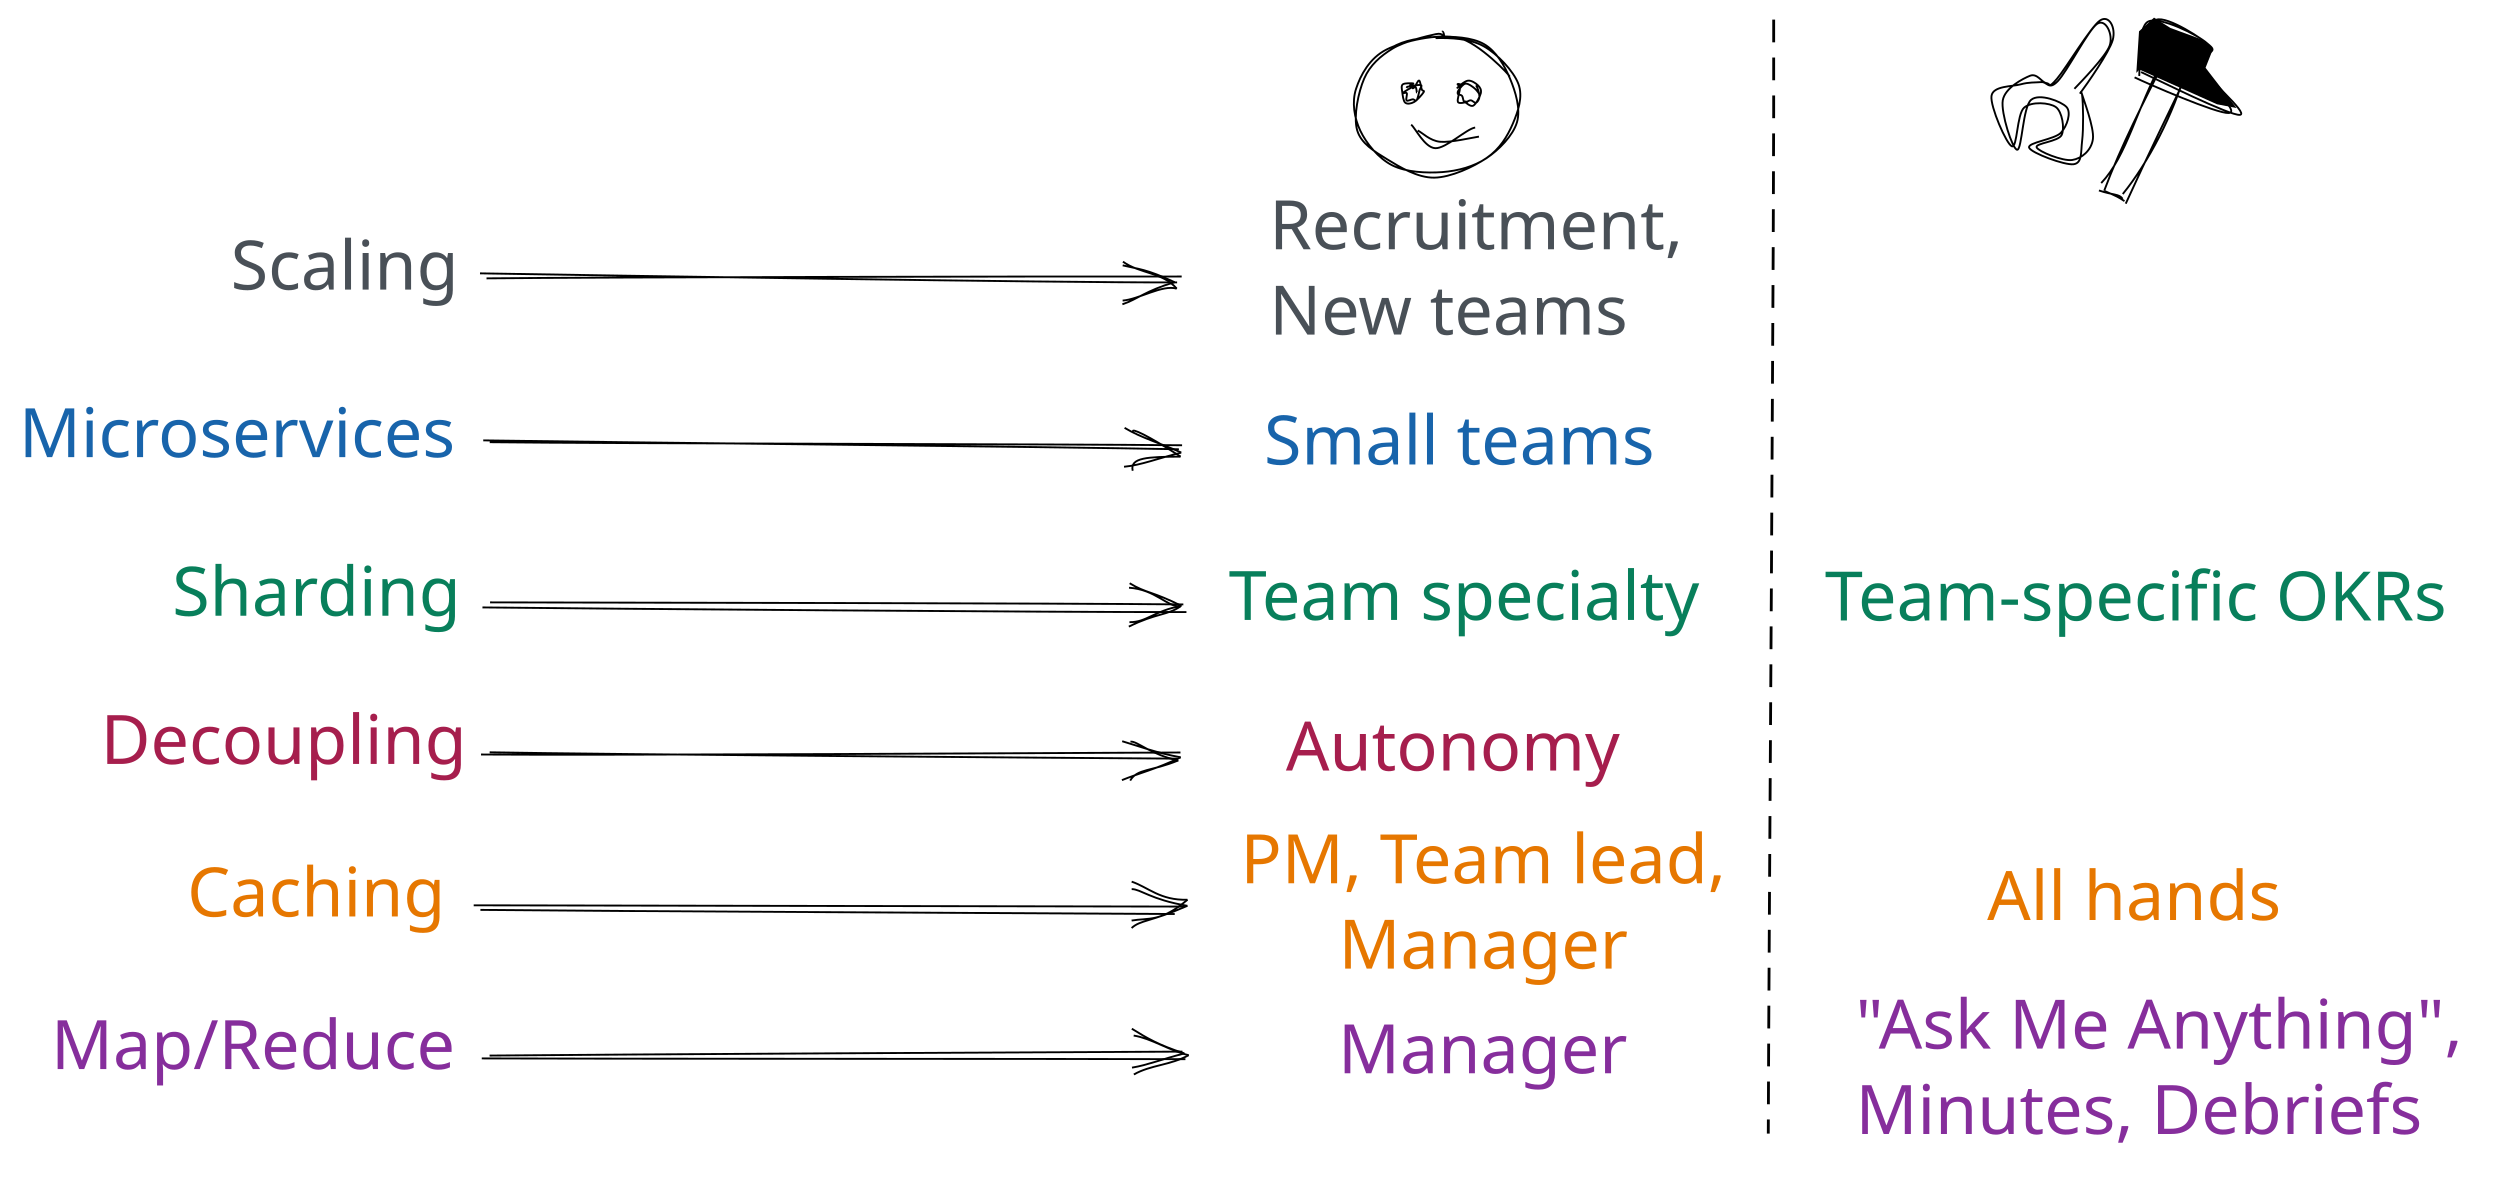
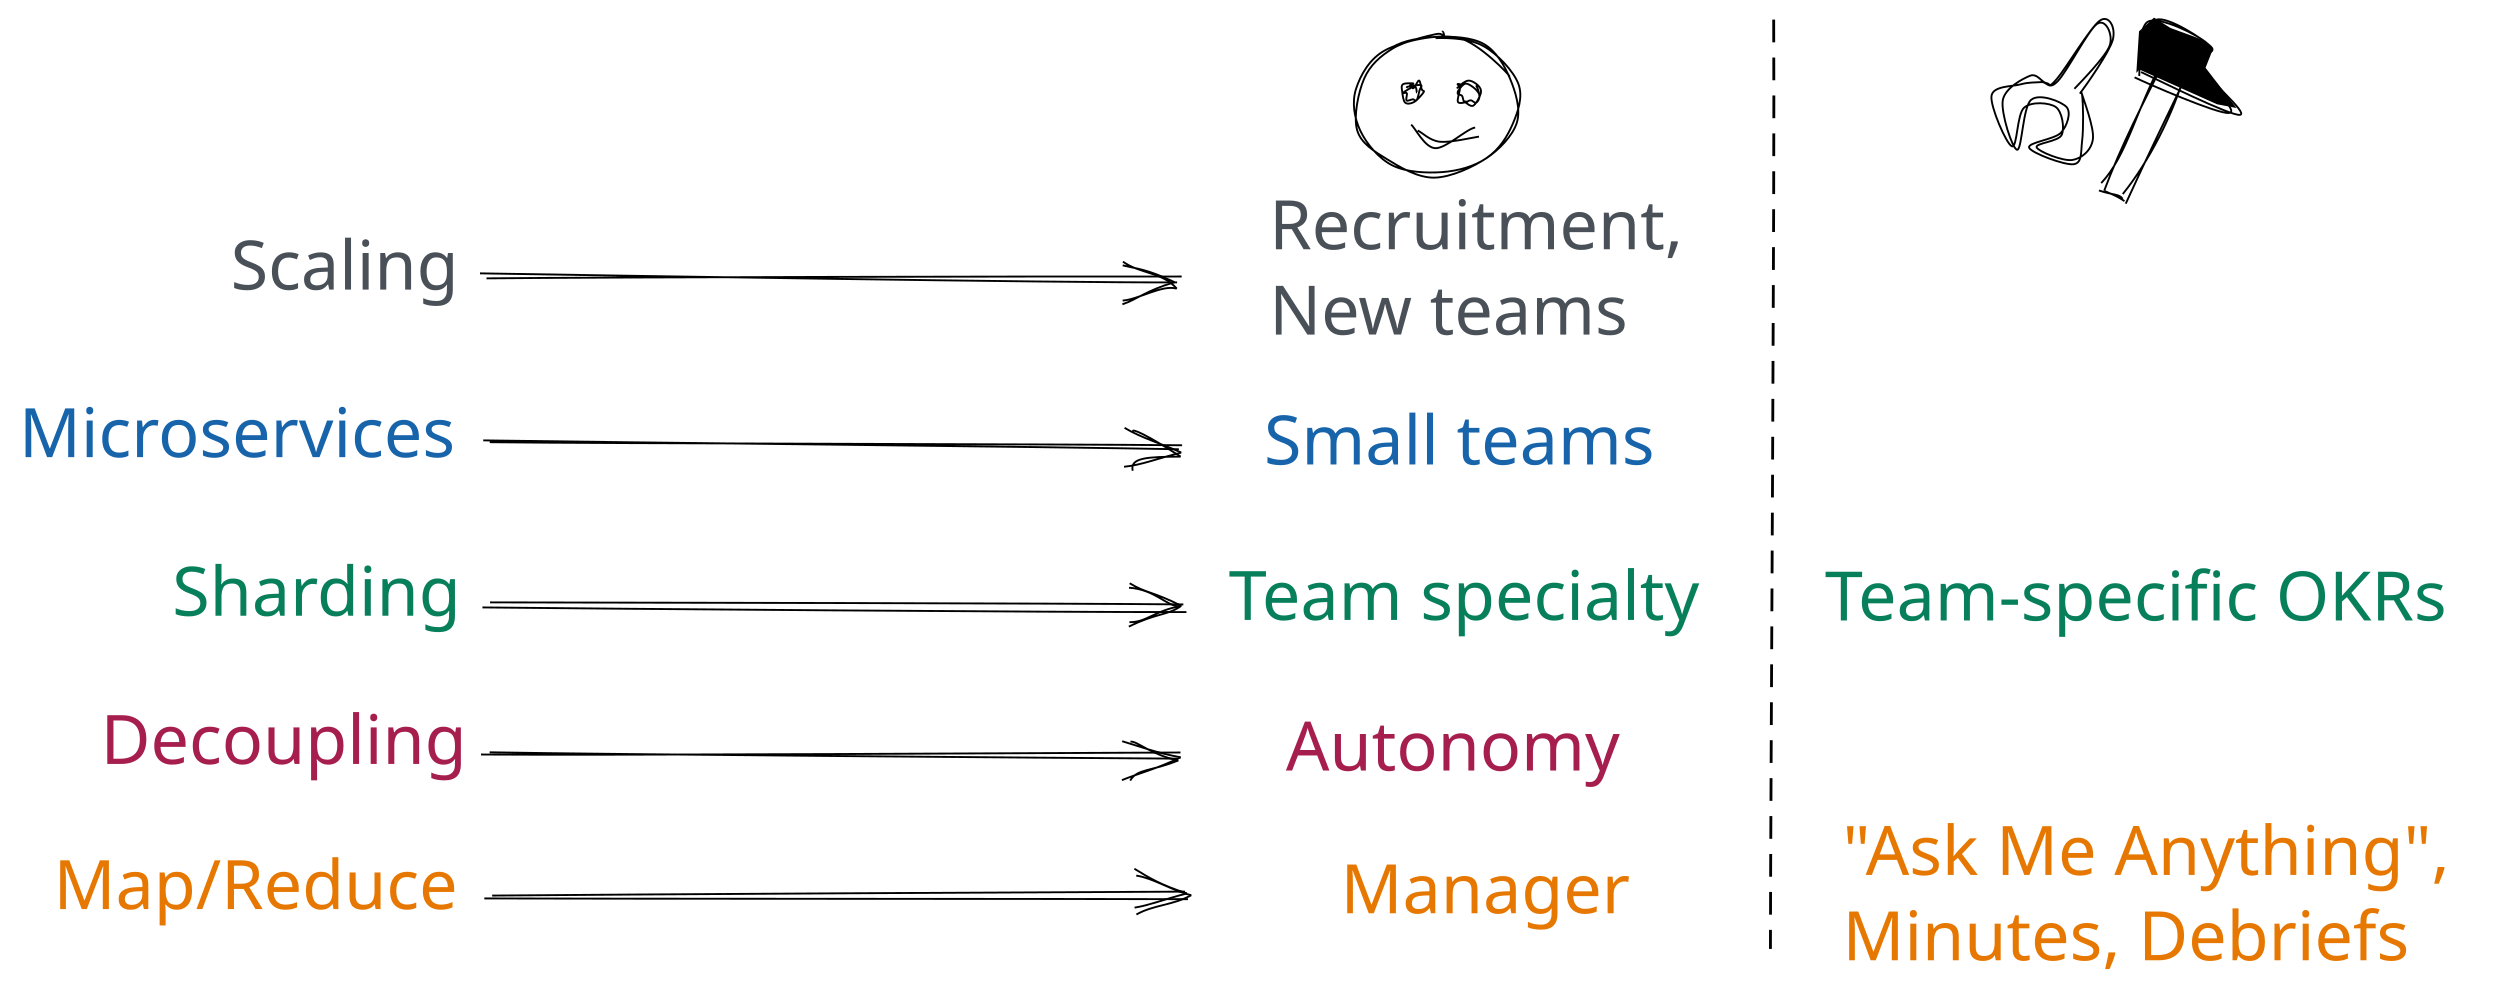
- <svg xmlns="http://www.w3.org/2000/svg" version="1.1" viewBox="0 0 1318.316 620.971" width="1318.316" height="620.971">
+ <svg xmlns="http://www.w3.org/2000/svg" version="1.1" viewBox="0 0 1318.316 529.381" width="1318.316" height="529.381">
  
-   eyJ2ZXJzaW9uIjoiMSIsImVuY29kaW5nIjoiYnN0cmluZyIsImNvbXByZXNzZWQiOnRydWUsImVuY29kZWQiOiJ4nO1cXGtz4rhcdTAwMTL9Pr9cIpX9OmgltZ77jTwhmZDnhCR3tlJcdTAwMGU44IRXwJDH1v732zKZYFx1MDAwM1x1MDAwZSSEjHfv9UxNXHK2kWXpnO7TrVx1MDAxNn99WVlZXHJcdTAwMWY7/upcdTAwMWYrq/5DxWtcdTAwMDTVrne/+tWdXHUwMDFm+N1e0G7hJVx1MDAxZX3utfvdSnRnPVxmO70/fv999FxyUmk3h9/yXHUwMDFiftNvhT287z/4eWXlr+jf2HO8brc9fER0evRcdTAwMThcdTAwMDF0/Gyp3YpcdTAwMWWplGbUSG5fblxielx1MDAxYvio0K/i1Wuv0fNHV6rRU86K/c3H8yv1/Wiwn98sVFx1MDAwNpXa/uip10GjcVx1MDAxYz42olx1MDAxZfXa+Fx1MDAxNqNrvbDbvvXLQTWs41U2dj7tW912v1Zv+b3ez1x1MDAwMYvOtjteJVxiXHUwMDFmXTt09HZeq1x1MDAxNrUxOvOAn7RcdTAwMDVcIjVTwlx1MDAxOFx1MDAwM9pY/XI1+r6WxCpJXHJcdTAwMTdgpTJ2rF/r7Ua76/r1XHUwMDFijY5Rz668ym1ccrvXqr7cXHUwMDEzdr1Wr+N1caZG990/vzEoRfDpIKlSQms16kfdXHUwMDBmavXQdZxcdTAwMDCjQmqN/dFKWjF6455cdTAwMWbNXHRn3HJgjI/Gz/WhU6xG0PhzfFTrXrfzPHqrUV9j/XdcdTAwMWY3h7ia8nWvXHUwMDFirlx1MDAwNa1q0KrhlVa/0Xi55reqKVc67SCOUXeM/rcympfow8v///w69e7U8XJHbnKoRu19XHUwMDE5a3e14fXC9XazXHUwMDE5hIjsXHUwMDAz18nnnkc3/P31rYziXCKNUUJcdTAwMWJJmbTzM6rc+LZV2MqtqbXHSnhzX/NcdTAwMWFn7CHrjJKEU82MXHUwMDEyXHUwMDE0XHUwMDA0i72s+z6XlnBcdTAwMDVWa21AKOByiZRcdTAwMTKEMaVcdTAwMTBcblxcWSqnUEpcdTAwMTPsJlx1MDAxMyC0ZVx1MDAxY/Q4n1x1MDAxOPZcdTAwMWWkjb/Dv5dPKYPljrFh+jwuaWXTuMTQOVFcdTAwMDBcdTAwMTmzdbPI5D+dXt7VWbOTP873XG5tv3CZ70HWycSIUUhcdTAwMWEki0U/xVx1MDAxM2RCU0OQYlRxrYWzeGKJZFLoJ421XHUwMDA2XHUwMDFmp4xkapJNnFBFgWrDpeBUUDvhoJhkwJFRRv5cdTAwMGZcdTAwMTAqbcDcMTlUn0cqJVUqqUBcdTAwMGJrXGaF+UklzjqHl6XgsnR1nS9cZvpcdTAwMTfBXHUwMDEzz1x1MDAxZmSdVJRI4JzjSMT8j/sy6lx1MDAwNVwiXHUwMDE1XHUwMDE4ZVx1MDAwMVBcdTAwMTTqpbonTSy6QGGtVpRxPkkoSrhBw8spSlx1MDAxOIVyXFzEXHT+zCiD+Fx1MDAwMa7/J1x1MDAxOJUyYNG3J4fqw1x1MDAxOeU3XHUwMDFhQafnT+NcdTAwMTRjqWFcdTAwMTSzTCtmgcHcnGrlxKE8lMfFwlpzr1O/P2K1w/Nsc4pxyVxiYLhoQScpJVx1MDAxNJ5HS8eWyCWjULxcdTAwMDBPPGMk8lx1MDAwNFx1MDAxMTRO9J/UQcSgnmFiOnVe4LNcdTAwMWFcXOdPj263zlr3xdJT+/ioXHUwMDEzPj70VidANYVhPffhdYa9XHUwMDE3cSrViHPEv1x1MDAxNeJccjY82Fx0ct1cdTAwMGJ93N0rdETuXHUwMDAxdk9y242s401rgrbAiHG8aU6WizWCmKFcdJi/QM2iXHUwMDFji1/4XHUwMDE5l6NcdTAwMDJA+czF9DhcIuNIM6nxLJPGXHUwMDFhy+N5kVlQ23k6h1x1MDAwMqs+rTVOXHUwMDBi3s5Bdf+of1x1MDAxN2ZcdTAwMWNqQCVBKTCpXHUwMDE20LKMi4iPRlx1MDAxYqNkqlGzRE88+qdcItCSUYRbdsHWXGJa072o0KlQo0ZhIISvNTfUdlx1MDAwYsXN0ybtXHUwMDE3dsTpQeky7O3WXHUwMDBiXCLjUONGXHUwMDEwhaGtXHUwMDE5M2rWXHUwMDEwrfWYcfloQcqJSjrKXHUwMDE3tEmS9K3PUMPQU1x1MDAxYaGWiLR/mERlnMSnzlx1MDAxZM9DN1Pcjlx1MDAwZn70PKJcdTAwMDV3XHJ+uJTt+pVwXGLBKTSUOjXrYqyyRrA3aFlR752Wcs3rlr/TrarKt8da6aaUNVx1MDAxNkqCroxD5Ka5XHUwMDEwXHUwMDEykqxUgOFcdTAwMDUwY4ErroVMpjQxmkRjayWqfFx1MDAwMyDZeEc/jqFaXHUwMDExRSXihGkpmFx1MDAxNVMymlxmiMFcdTAwMDBe4ltwalx1MDAwNbVsnLRcdTAwMDaoU01cdTAwMDZmkLbZzavNUmErtPtSNXevg4LaXHUwMDFmmU83db2bm/XL4z1cYqrfcvX8XbU+UOe/1H/Ew/Ux4OKAXHUwMDE5qlVsyGZcdTAwMDL3sj4oelx1MDAwZv3S0fFJ7fAsuJY1nrnFLEUo526NQ1uF0IolXHUwMDExhsBVgmjD8eVcdTAwMWRexlLxLpyWwlxuq1xmZVx1MDAwMGYh3P6WuOEnYFx1MDAwNSfaXHUwMDAyum1jOGOIxmm+xVx1MDAxMOFyy0pcdTAwMWGJjm+KoJFaU+zk9EWtT1x1MDAwMWy23FBcdTAwMGVnXHUwMDFk5Vx1MDAxMEOZp6iymsYy8tO9S/o8uINcdTAwMWJcdTAwMDJKXHUwMDBizX7OgJrprYBIXHUwMDA0XHIzQlx1MDAxYou2ZCxcdTAwMTWjmNVonrg2SqKxme38MJRjoFxyoGNcdTAwMDGlwCTe1jlVjVwi3FpOuaZcXLCZblx1MDAxOIg1hlx1MDAxOenwrZA3idxrXHUwMDBlrTlcdTAwMTUq4VantzP3qH+QV07XxYKNn35cdTAwMTHGjHGQXG7U/DHYxUCVu2cl0Vx1MDAxNF6u4sszYfNiN2uWXHJcYlx1MDAxYSzNXHUwMDA1Tjg6Zlx1MDAxMU9aXHUwMDBmTVx1MDAxYrc4XHUwMDFmwuJcdTAwMWQoQUc9XHUwMDE5tqdcdDjnZylHR8dcdTAwMTYzba+6ZIXKXHUwMDAwXHUwMDFiQIeMykBCTDnF80+APlm5dVx1MDAwZiFieZuf9k1bainImVx1MDAxZflcdTAwMWZsv3JcdTAwMWOI4DgniFPD8GVhnJFcdTAwMDJnXHUwMDE0Z0spK91C1ixq5lx1MDAwNCPAh+o40Vx1MDAxNIbqkmP4q1xy0zghMNOW5dCYXHQhgGLYjFx1MDAxMWbSlimCXHUwMDE4XHUwMDEyXFzR4dTRmSYjh7bH+VRJrVZcXKjR8uRwXHUwMDE4XHUwMDA0XG5JpdEngzV6jtdUzjIqS1xyt5JjdCiSzeHbRtdcdTAwMDWTXHUwMDEy5aue+bZcdTAwMTheXHUwMDFhK1xy2mdpXHUwMDA12six7mlC0aIjklHoUlx1MDAwYjDT0lx1MDAxYYJcdTAwMTOgnbWN4G/GLK0hlinLsX/of9xyyqxcdTAwMDYtXHUwMDExVFwiPFx1MDAxNOJcdTAwMDH/2GR7yDZ0Y1x1MDAxNIdcdTAwMDE5j6yZ1Vx1MDAxYSfAXHUwMDEwdIxJKq1cdTAwMTJcIlx0XHUwMDE1sOhcdTAwMTWxy6guOKpcdTAwMGYx821zTFx1MDAxMo1ayYKhXHUwMDAw6Cd50lNcdDRaXHUwMDE4oru5UFSj5Zk9v0xcdTAwMTFccqjW0bPgXHUwMDE4gaA8iWZOjMWoXHUwMDAyXHUwMDFkqnEyb3Z76PnQ2lxiRZmExIrRcFx1MDAwMIFcdTAwMDBQjlx1MDAwMVxyXHUwMDBlXGbHQGd2XHUwMDBmOSNcdTAwMTSnTuI4gXIhUHJcdTAwMTCVM7VRXHUwMDE2djbRkLJcdTAwMGXFimJIjKRKXHUwMDBlnlx1MDAxNFx1MDAwNC2D65OOUqVmds/ebVOW7K9cdTAwMDHSU6Y4xVxiXHUwMDFlYeZcdTAwMGZE2l7Bttsnulx1MDAxNmxU11x1MDAxZlx1MDAwZYP941JQ/lB3XfV6df9jXHUwMDEzWUhPlIjRalDkYZOFXHUwMDBiyDxcdTAwMTNJMGGjgy0vqzXqVyzicFZLoUR1xXLSTEZcdTAwMWNUSkS0tv/+OrrE3Vx1MDAxM1x1MDAwM/PhjFx0/YdwqsJcdTAwMWS53clCXHUwMDFmYSxDczU/Y04um+tcdTAwMGbXXHUwMDFiJ7vt4vU6v9vmLDw/yThj0Fx1MDAwMVx1MDAxMSU5TKxnMYFMUmOZ2XGWOMEh9Vx1MDAwMstcZtPqecRcdTAwMDQxtIvQjE5RqovmfEZcdTAwMTPUboXHwVNcdTAwMTRcdTAwMDaoxNktr1x1MDAxOTRcdTAwMWVcdTAwMTMzXHUwMDEzQVxuXHUwMDFmcOzqopEtsTHo+ZGFdqntxO35RlBrRVx1MDAwNty/TsIxXGawlZfLYbuz+j44q1Q4c4rBXHUwMDFhTtdcdTAwMWKKQItnZbt7KPdvi4VvT51+v1A5XHUwMDE1XsbhLFx1MDAwNUpJZiWwsTUzjsG+ZahOXoOzK1x1MDAxZfWu3lx1MDAwZmdcdTAwMWVb/H5cdTAwMDXOKFx1MDAwZVx1MDAxNPLO0HfY+aXjeS+odNs9vztcYip+L1x1MDAxM6jmr6xcdTAwMGJw1MRcdTAwMThpz1x1MDAwZupcdTAwMWGl21dccm+rXHUwMDE4gmcv2oWnq4ObZsZBjSE8cZVhU4pcXFxmJUxcbm6VeWWFzsfIb6HFYJhSJDZcdGun1qm2sT1cdTAwMDTZQfW6V6lnxUqDhjQ8M+OySlx1MDAxOPHMLzo64Fx1MDAxZpWN+b7TY6y9VmrUYe0qyDigXHUwMDE5p0AwTlx1MDAxY6+dilxmtWAo0oeFW06Cp+fQXHUwMDE2ttZsLmuNoaNcdTAwMTI8Xlx1MDAxMv6BsH5RuimbmCb07/s0StNrNFZC32tmw6JcdTAwMGKeXrboiv2N4jC/Sb89Om9ems7FdniyUbw5rUhb/Eazz1x1MDAwMEVAgmRcdTAwMTPVPcyti1xmXHUwMDE3XG7o61x1MDAwNFhUfXM2JUq1dJxcdTAwMDCgUE+5PVx1MDAwZv9cXFx1MDAwMlx1MDAxY/mVbj9cYt1zv/5olfz7V8ig9XLIkF5cdTAwMThvU/1cdTAwMDFngjGu4pHPLDZcZlx1MDAxZXYrrORcdTAwMWSelFv35c3tatlrXHUwMDE0TNZWWSY3QyoqLdPMWmFH63DDpI1cdTAwMGJEudagJLNoXHUwMDFl5DJ3m3xIbbxi0lBcZkH+/WmcX15cdTAwMWKfqrFYKqdcdTAwMTRYQ93f+Snln+fXO+zgNH/RPy5cdTAwMWM+7tFC0M+4g1FcXFx1MDAxM+PS98LtKpngXHUwMDE0Z0RcIqmitE9cIk06QSmjr+VcdTAwMDJcIite5v5qSKytxGM5KmtR+YRcdTAwMGaofnb0kL45XHUwMDExUpM8wq3xUVx1MDAxYlx1MDAwYlx1MDAwNWemLFxyXGaeitvs7Fxm9Ka/W7m42vG3s+8tKFx1MDAxN257YrRRNolsaSThrp7D7Sd13lwi685CamGFK6T6v7P4Vc6Cv1x1MDAxMpCDMJwzXHUwMDEzK4SZRanNwLtcdTAwMWRcZu7uL8rVXHUwMDEz2Dzj+ZwvNjPuLaRcdTAwMDKcXHUwMDFhwMF3XHUwMDE1PVx1MDAxNpJcdTAwMTV7UlHUZ/RlXS3dWyApfVtZIFwioVNcblkmvVx1MDAwNeOA/oIylclcdTAwMDSq1/n9yK/2K/6n+ovUNVx1MDAwMZmaPZVgtbX2XHJb2Yu94s5DcPhwd/l4tL1dhMqpPvpYbC9hb1x1MDAwM1x1MDAwN8JA6mTRzjB9SoFwXG7PmabXgO0p5ovqXHUwMDAyMkhNXHS1p8ggg9F/Wo30r4V1vlx1MDAxZrZb7ebjm0Bdwcf73aWkkGh6XG5cdGNJ6rKL8ydRy8V2fdCS3/hluH/TKO9cdTAwMWWdXHT5Pes221LC6DRYg3XbtJgrzjav2+uFYW3mWlx1MDAxOZBuK1x1MDAwMyxnYeBFJaT8zsaEdnhcdTAwMTf6N/xcbvY4M1x1MDAwYr1KpFb6KOOSiib2a0AzN6y16kH14tQ7OM3dfe/vtludwdXHxlx1MDAwMEvIn0ojiDH2eSfueKFcdTAwMGaKNkJfyPFcdTAwMWFcdTAwMDNcdTAwMTZeXHUwMDFik/MpXHUwMDE2NOyKYm+Xolg+h1x1MDAwM/lGY6XutapcdTAwMTlZQ4glxidW0aiizqfPn+IpfSuWy8Vebn29fdqEi3ztVD08Zp1cdTAwMDNcdTAwMTiWXHUwMDEwtyGATlQ7XHUwMDAwalx1MDAxZa2GZVx1MDAxMK9cdTAwMGKbRfM7fD5hw7hVVjjTlEFpc+J7zZVex69cdTAwMDReI3ybwFlcdTAwMWG6baq84YzRqER5fnSviz7o2kZBnlx1MDAxZtxffN+m28XzQSH76NZEXHUwMDE5Pm1bslCcKM6fkb9M885cdTAwMTVMwntyiczpXHUwMDFiIVGRZVG5XHUwMDFm7H1diSDe8L3q11x1MDAxZq09r+XV4qp8jsWvZVxu+fTN925cdTAwMTOOgPhP6M3cY+T3N1x1MDAwM1YuXHUwMDFlb5VKnfvz4oZomMxrXHUwMDE5Llx1MDAxMM5UXGI7KeWlcj8rosFwM1x1MDAwM+mLpl6YmEvKMyHdXHUwMDE2hHctbn1C6iVcdTAwMWTZn23BpUrVJ3hcdIQ1ms9ccuvK97tcdTAwMTLs38KBLYfnp7mb7Y2tzczDXHUwMDFhw1x1MDAxMFwimZHyuZZhXGbZwlx1MDAxMlx1MDAwM897OF6VKItcIlx1MDAxYqZcdTAwMTVcdTAwMTlPs+HuZ+hM/FdlsoPsXHUwMDFmq/ne7cqev5JvPYauku3HqrPkQatcdTAwMWb6va8rXHUwMDFi/lU38K8/t6AhXHUwMDE1+Sx1gcq4rUaMvaFe8/vgkl61b9db1eOj4kZwcV5cdTAwMWN0s16EzIS1ZFq5JnBB6Kcsu4KYq7CeMSFcdTAwMDQznC+ltudcdTAwMDNkeS6S5ddBZWV/92hJgeeX58h41et0jkMvdI1cdTAwMGXBvjpcYvz7tSm/OnBcdTAwMWRcdTAwMWTPreOQXHUwMDA11ee3e16D+vvL3/9cdTAwMDVRoJ/HIn0=
+   eyJ2ZXJzaW9uIjoiMSIsImVuY29kaW5nIjoiYnN0cmluZyIsImNvbXByZXNzZWQiOnRydWUsImVuY29kZWQiOiJ4nO1cXGtT28hcdTAwMTL9nl9BsV/j2Xn2zOw381xiNlx1MDAwNFx1MDAxM1xmwcDNXHUwMDE2pdjCVvArlmwgW/vfb49MsCRb2Fx1MDAwMZxV9l4lRWFJnlx1MDAxOc2c0326p8VfbzY2NqP7ob/5x8amf9f0ukFr5N1uvnXnJ/4oXGZcdTAwMDZ9vMTjz+FgPGrGd3aiaFx1MDAxOP7x+++zb5DmoDf9lt/1e34/XG7xvv/g542Nv+KfiX680Wgw7VwiPj3rRlxumj1bXHUwMDFi9OMuXHUwMDAxNKNGcft4Q1x1MDAxMO5gV5HfwqvXXjf0Z1dacS/n1fHu/cVn+FifXHUwMDFjlXcrzUmzfTTr9Trodk+i+248onCATzG7XHUwMDE2RqPBjd9cYlpRXHUwMDA3r7LM+bxvjVx1MDAwNuN2p++H4fdcdIvPXHUwMDBlhl4ziO5dO3T2dF6/XHUwMDFktzE7c4eftFx1MDAxNURpXHUwMDA20lx1MDAxOCO0sfrxavx9rYhcdTAwMDVFXHKXwiowNjOu7UF3MHLj+o3Gx2xkn73mTVx1MDAxYofXbz3eXHUwMDEzjbx+OPRGuFKz+25cdTAwMWaeWFx1MDAwMFx1MDAxMOxdKFxuILWG2Tg6ftDuRG7gRDAqldY4XHUwMDFlXHLKytlcdTAwMTOHfrwmnHHLXHUwMDA1Y3w2f25cZsNqK4bGn9lZ7Xij4cPsbcZjTYzffdyd4mrB171RtFx1MDAxNfRbQb+NV/rjbvfxmt9v5VxcXHUwMDE5XHUwMDBlgiRG3TH7bWO2LvGHx9//fLvw7tz5ckdpfqpm7b3JtLvZ9cJoe9DrXHUwMDA1XHUwMDExXCL7g1x1MDAxYuTDyONcdTAwMWL+fvujjOIyj1FSXHUwMDFiRZmyqzOq0X3/rvKutFx1MDAwNVv3zejLbdvrnrO7ojNKXHUwMDExTjUzIKmQLPGw7vtcXFnCQVittVx1MDAxMVx1MDAxMlx1MDAwNFdrpJQkjFx1MDAwMSBcdTAwMTQ4WKpcdTAwMTZQSlx1MDAxM1x1MDAxYyaTQmrLuNBZPjFcdTAwMWO9UDb5XGb/Xj7lTJY7MtP087ikweZxiaFzokKohK1bRib/29nV11x1MDAwZetccssn5bAy8CtX5VBcdTAwMTSdTIxcdTAwMThA0iBZLPopnlwiXHUwMDEzmlx1MDAxYYJcdTAwMTSjwLWWzuLJNZJcdNBPXHUwMDFha1xydlx1MDAwN0YxmGdcdTAwMTMnXHUwMDE0qKDacCU5ldTOOSimmODIKKP+XHUwMDA3XGKVN2HumJ+qVyeV3+1cdTAwMDbD0F9EK8ZyRVx1MDAxZrNMXHUwMDAzs4KJlWnVL8ljdaxOqpWt3uGwc1tn7eOLYtOKccWIQHFrhVZpSlx1MDAwMZ7HdWFrdExcdTAwMDbQ1Fxunupj5pIkkUhoNUdcdTAwMWRuXGZaXyZcdTAwMTdT51x1MDAxMT6bwXX5rH7z7rx/W619XHUwMDFinNSH0f1duDlcdTAwMDeqXHUwMDA1XGZcdTAwMGLdh6dcdTAwMTn2XFzEXHUwMDAx5Fx1MDAwMY5cdTAwMDOAlWi9VsZbsFx1MDAxZpRGl/pkdFhcdTAwMTnK0p04OC3tdYuON62JxCBDZvGmOVkv1lxiYoamYP5cYjWLziN54XtcdTAwMTSB9lxunT2Xi1VPwZFmctU3U8ZcdTAwMWHLk1HcMqjtf7tcdTAwMTBcdTAwMTXW+rbVPat4+1x1MDAxZlpH9fHXqOBQXHUwMDEzVFx1MDAxMak5qKRcdTAwMTG5n1pcdTAwMTaeOf3aaGOULDRqlui5rlx1MDAxZsya0YpRhFtxwdZccvqLvajUuVCjXHUwMDA2ULbhY61cZrWDSnX3rEfHlX159qF2XHUwMDE1hVx1MDAwN52KLDjUuJFcdTAwMDRQiJuMUbOGYHyXMS6vLUg5gbSjfERcdTAwMWLGn2mbOoVcdTAwMWFcbmVlMORcXFx1MDAxZtJ+MYnKOEkunTtcdTAwMWWmbqm4zU5+3Fx1MDAxZtGSu1x1MDAwNl9dyo78ZjSF4Fx1MDAwMlx1MDAxYSqdXHUwMDFiI1x1MDAxYVx1MDAwYtZI9lx1MDAwM1pWdsKzWql33ff3Ry1ovr9v177UisZCRdCVcVx1MDAxMbtpLqVcdTAwMTJpVoKghFx1MDAwYmas4Fx1MDAxOFx1MDAxOEqVTsBYStDYYixcdMxg+MyyXHUwMDAzfT2GaiBAXHUwMDE14oRpJZmVXHUwMDBi8i9MXHUwMDEwY1xmVfhcdTAwMTScWlxmg1iWtEZQp5qMWELa3qhcZru1yrvIXHUwMDFlKehcdTAwMWRcXFx1MDAwN1x1MDAxNTiamU+3dOGXL9tXJ4dcImi9L3XKX1udXHRcXPyj/kMnTFRcdTAwMDa4OGGGakhM2VLgXnUmVe9uXFyrn5y2j8+Da9XmhUu9XHUwMDAzoZy7jKy2gNDiPFx1MDAwM1xckFx1MDAwNCNifHiHl0ziXHUwMDEwNLFKWmnBUCaEeVx1MDAxMW5/S93wXHUwMDFksJJcdTAwMTNtXHUwMDA1um1jOGOIxkW+xVx1MDAxMOkyYaCMQse3QNAorSlcdTAwMGVycVxu/qdcdTAwMDC2WG6ohKuOcoihzFx1MDAwM1xuVtNE/nCxd8lfXHUwMDA3d3BDXHUwMDA0aKnZ91x1MDAxNYCl3kpcdTAwMTCFoGFGamPRlvBkc1x1MDAxNFx1MDAxNYzVaJ64NqDQ2Cx3flx1MDAxOMoxoY1Ax1wiXHUwMDAwhEk9rXOqXHUwMDFhRbi1nHJNuWRL3bAg1lx1MDAxOGaUwzcgb1KZolx1MDAxMlpzKiHlVlx1MDAxN7ez8qy/klfO18WSZU8/XG5jxrhQIGD1XHUwMDE47HJcdTAwMDKN0XlN9qRXavrqXFzasjwommVcdTAwMTNcdTAwMDRccpbmXHUwMDEyXHUwMDE3XHUwMDFjXHUwMDFkM1qHWb5jatq4xfWQXHUwMDE270BcdDpcdTAwMWLJtD1NhHN+lnJ0dOxlpu1Jl1xmqFxmsFx1MDAwMXTIqFxmlEgop2T+SaBPXHUwMDA2l6WVMpG3+W7ftKWWXG611CP/wvarxFx1MDAwNZFcdTAwMWPXXHUwMDA0cWpcdTAwMTg+rMgyUuKK4mpcdTAwMDFY5dLuy6hZkoxcYj5Vx6mmMFRXXHUwMDFjw19tmMZcdTAwMDVcdTAwMTFLbVlcdI2ZlFJQXGabMcJM2zIgiCHJgU6Xji41XHUwMDE5JbQ9zqcqajVwXHSzzZTpNEhcdTAwMTSSoNEnXHUwMDBia/Rcbo9cdM4ygqWGW8UxOpTp5vBp4+uSKYXyVS99WlxmL41VXHUwMDA27bOyXHUwMDEybWRmeJpQtOiIZFx1MDAxNLrUXG6x1NJcdTAwMWGCXHUwMDBioJ21jeFvMpbWXHUwMDEwy8ByXHUwMDFjXHUwMDFm+lx1MDAxZqmXx0GWSKpcdTAwMTBcdTAwMWWAeMB/Nt1cdTAwMWWyXHLdXHUwMDE4xWlAziNrlrXGiWBcYjrGXHUwMDE0VVx1MDAxNqRMQ0VY9Io4ZFRcdTAwMTdcdTAwMWPVh1xc+rQlpohGrWSFoUKgn+RpTyXRaGGI7tZcdTAwMDKoRsuzfH1cdTAwMTlcdTAwMTAtUK2jZ8E5XHUwMDEykvI0mjkxXHUwMDE2o1xudKjGybzl7aHnQ2sjgTLlnHpcdTAwMDYwIIhcdTAwMTCUY0CDXHUwMDEzwzHQWT5CzlxixaVTOE9cdTAwMDJcXFxilJ5EcKY2zsIuJ1x1MDAxYVLWoVx1MDAxOCiGxEiq9OQpSdAyuDHpOFVqlo/s2TZlzf46XHUwMDE5IWbdNVx1MDAwMk0rt021srtcdTAwMWV4XHUwMDE1O1x1MDAxOJzqdrDT2r47XHUwMDBljk5qQeNV3XXLXHUwMDBiO/7rJrKQnihcdTAwMTHj3aDYw6a3WZF5JpZg0sZcdTAwMDdbY1x1MDAwMpUwlEeUYSTMuFx1MDAxMbAoaJaWodF2yVRcdTAwMGJcdTAwMTjna5rY9X3w0VQpxLi2//46oPxcdHPH/FS9OqtcIv8uWqiCXHUwMDEznJkrXZDGMjRpq4f3p1e97bvrndODQfV6m3/d4yy6OC04q9B2XHUwMDEwUFxczO15MYlsg0z2NsskJ0qUflx1MDAwMZNcdTAwMTZVKMi5cF27KM7oXHUwMDFjNfvSvNBsgVx1MDAwNv3oJPhcdTAwMTaHXG6QOvvO61x1MDAwNd371MrEkMJcdTAwMGVOXFylJ/InMVx1MDAwN6FcdTAwMWZbcZf+Tt1e7lx1MDAwNu1+bOT96zRcdTAwMWOjXHUwMDAwW3m8XHUwMDFjXHKGm8+DM+TCmVNcZuhwuX6grK163rBcdTAwMDfH6uimWnn/bThcdTAwMWVXmmfSKziclUS5yaxcdTAwMTIss6/GhUbdiFxu5ik4u3I47/Pz4cxcdTAwMTNcdTAwMWLkT8BcdTAwMTlcdTAwMDVcdTAwMDQg71xmfYblXzueXHUwMDBmg+ZoXHUwMDEw+qNJ0PTDQqBaaJGHalxm1VCXoopcXN1IXHUwMDBmhV9vXHUwMDE483E/ZGywVet2xNbnoOCoZpxcboLaO1uPXHUwMDEyXHUwMDAzXHUwMDFio1bzUFxm42RNfl7ixehmK6FcdTAwMWLlOEieLFxufEVwPyqDnDL2Ob3wPJve87rdjcj3esVggOT5pWCu3NOgblrdrt/UL3pXZni5XHUwMDE3ne5Uv5w1la2+p8VnXHUwMDAwXHUwMDEwXGbHXHUwMDE0m6uYYC7XPE2+0qdcdPBStcJcdTAwMTNcdTAwMTV5s6pcdJolXHUwMDAwxo5KuKrXX5dcdTAwMDB1vzlcdTAwMWFcdTAwMDeR6/ftp37Nv32CXGZar4dcZrn1xmBz/Vx1MDAwMWdcdTAwMTIjXGZIKsVlbJjcXHUwMDFkNFnNOz5t9G9cdTAwMWK7e62G162YomWu51+HXHUwMDAxqizTzFppZ3tcdTAwMWLTQNhcdHeutVx1MDAwMMUsmlx1MDAwN7XOemNcdTAwMTRVQlx1MDAwMobcXHUwMDFhw7vEVmHifVx1MDAxOG5cZjj6YnRcdTAwMDep7NFjIFxmTFx1MDAxOYqS7d9cdTAwMWZcYudOWPzt+amatTfH69dccoSTpcTZN8yENdT9X51S/kV5e8g+nJUvxyeV4/tDWlx0xlx1MDAwNXcwwDUxLiUqhVx1MDAwMTvHKc6IQlLFYXIq9TRHKaOv1Vx1MDAwYkRWsnT4yVx1MDAxMEJbhcd6VNZL5Vx1MDAxM3bQ+tkx8Vx1MDAxM6+n5LtcdTAwMGLKLXXbXGZmZWyfXHUwMDFhMflW3WPn50Lv+lx1MDAwN83Lz/v+XtHdhSRCoyZXNH5XKlxybYQzMVKyWLL/XHUwMDEy7kJpaaUrT/m/u/jH3Fx1MDAwNc2tqpVcdTAwMTZcdTAwMTFJISGVl1FqN/BuJpOvt5eN1qnYPeflki93XHUwMDBi7i5cdTAwMTS4XCJMXHRcdTAwMTiPXHUwMDBi5y7SZVCITsKFeNjEespd+KD1SyjF6YLqgHl3wTiumKVcZlxumXHyhr/X/da46f9Uh5GbRM3faVPCamvtXHUwMDBmvM1YXHKr+3fB8d3Xq/v63l5VNM90/XWxvYaCcS7cfo1OV0JMgU1cdTAwMDXhVDykmp5cdTAwMDK2XHUwMDA3zJetXHUwMDE36CBYXHUwMDEway/QQcZtKFx1MDAxNXJjoDyOXHUwMDA2/UHv/odA3cTu/dFackg0P4eEwSR16cXVs6iN6qAz6av3/Co6+tJtXHUwMDFj1M+l+lh0m20pYXRcdTAwMTGshXXvvjBX8WqettcvhrVZIHrmYa1cXH24SPx9ibVkkFx1MDAxNr9qPSdcdTAwMWSehf5cdTAwMWS/iSMuzM6YTKRcdTAwMDXn9lx1MDAxMChQZ9BWXHUwMDBmcGvvq41GNSxtb1x1MDAwZs564rLcPoO7+4Kj31XWXHUwMDEyV2JK5/bGXHUwMDA0XHUwMDFhfFxy002zp636S6NbvppVZ9yClUaoXCLKlVPf622EQ79cdTAwMTl43ejHrPva0C3zbbtyu2NKzqroltfy+uPdgDWqJ+9qteHtRXVHds3rhrjr2Fx1MDAxZpCCWIWOLN5cYsiocUOk+r4rvE41zuRK1p1J5Ur9npXw/Fx0arzvtZNcdTAwMTLkXHUwMDFmxDUwk4drw9y7N8aunrlpfvxaXHUwMDEzRzfig21EXHUwMDE3Z6Uvezvvdlx1MDAwYlx1MDAwZmtFXXlcdTAwMGXGmPH7m5RmkK1cZuEud+OKdJ403C9FtlhUqDO/9YVcdTAwMDGm0GhrTFx1MDAxMdOSnzbL4c3Gob9R7t9HXHUwMDFkVCafNt9+6lx1MDAxZlx1MDAwNv1x5IdvN3b8z6PAv/65m1xcechXiT9cIpNFvivpZYytLlc+Tq7o58HNdr91Uq/uXHUwMDA0l1x1MDAxN9XJqOiFPEyiJlx1MDAxN2L+b39cYi5cdP0pqXghVypOY0xcIlx1MDAwNVxy52vZ731cdTAwMDWxUorFynXQ3Dg6qK+poOHNQ8Cw6VxyhyeRXHUwMDE3uUanYN+cXHUwMDA0/u3Wgrf7ruPjoXWcsqD18HRcdTAwMGZZyb/f/P1fgmimyCJ9
  <defs>
    <style>
      @font-face {
        font-family: "Virgil";
        src: url("https://excalidraw.com/FG_Virgil.woff2");
      }
      @font-face {
        font-family: "Cascadia";
        src: url("https://excalidraw.com/Cascadia.woff2");
      }
    </style>
  </defs>
  <g>
    <g transform="translate(256.5521 147.1018) rotate(0 181.5721 -0.5718475)">
      <path d="M0.006 -0.316 C60.897 -0.937, 305.156 -1.427, 366.579 -1.287 M-3.435 -2.956 C56.942 -1.963, 302.324 2.078, 364.169 1.812" stroke="#000000" stroke-width="1" fill="none" />
    </g>
    <g transform="translate(256.5521 147.1018) rotate(0 181.5721 -0.5718475)">
      <path d="M335.449 11.403 C344.059 10.753, 356.375 2.848, 363.959 5.109 M335.313 13.35 C343.07 10.858, 347.459 6.221, 362.838 1.703" stroke="#000000" stroke-width="1" fill="none" />
    </g>
    <g transform="translate(256.5521 147.1018) rotate(0 181.5721 -0.5718475)">
      <path d="M335.605 -9.117 C344.519 -2.705, 356.781 -3.547, 363.959 5.109 M335.469 -7.171 C343.538 -5.198, 347.893 -5.371, 362.838 1.703" stroke="#000000" stroke-width="1" fill="none" />
    </g>
  </g>
  <g>
    <g transform="translate(258.1877 230.4007) rotate(0 180.9018 4.166491)">
      <path d="M0.06 2.78 C61.275 3.524, 304.871 3.751, 365.155 4.397 M-3.351 1.821 C57.777 2.801, 301.703 5.235, 363.48 6.512" stroke="#000000" stroke-width="1" fill="none" />
    </g>
    <g transform="translate(258.1877 230.4007) rotate(0 180.9018 4.166491)">
      <path d="M339.113 17.842 C337.506 10.777, 347.081 10.535, 364.35 10.382 M334.537 15.728 C343.443 14.949, 353.067 11.098, 364.703 8.252" stroke="#000000" stroke-width="1" fill="none" />
    </g>
    <g transform="translate(258.1877 230.4007) rotate(0 180.9018 4.166491)">
      <path d="M339.414 -2.677 C337.73 -5.149, 347.237 -0.797, 364.35 10.382 M334.838 -4.791 C343.884 0.692, 353.417 3.106, 364.703 8.252" stroke="#000000" stroke-width="1" fill="none" />
    </g>
  </g>
  <g>
    <g transform="translate(254.8431 395.4778) rotate(0 183.228 2.897948)">
      <path d="M-1.184 2.394 C60.163 2.923, 306.608 1.593, 367.64 1.335 M3.369 1.226 C64.478 2.337, 306.149 4.225, 365.978 4.57" stroke="#000000" stroke-width="1" fill="none" />
    </g>
    <g transform="translate(254.8431 395.4778) rotate(0 183.228 2.897948)">
      <path d="M341.135 16.145 C344.846 9.759, 352.182 11.416, 366.502 5.513 M336.775 15.912 C345.207 12.421, 354.944 10.099, 367.746 3.872" stroke="#000000" stroke-width="1" fill="none" />
    </g>
    <g transform="translate(254.8431 395.4778) rotate(0 183.228 2.897948)">
      <path d="M341.281 -4.376 C344.681 -4.929, 351.976 2.563, 366.502 5.513 M336.921 -4.608 C345.556 -2.067, 355.25 1.644, 367.746 3.872" stroke="#000000" stroke-width="1" fill="none" />
    </g>
  </g>
-   <g>
-     <g transform="translate(253.5127 479.7006) rotate(0 183.7719 -0.007705261)">
-       <path d="M-0.178 0.107 C61.19 0.787, 304.844 1.909, 365.943 2.288 M-3.72 -2.303 C58.741 -2.238, 310.014 -1.685, 371.263 -1.638" stroke="#000000" stroke-width="1" fill="none" />
-     </g>
-     <g transform="translate(253.5127 479.7006) rotate(0 183.7719 -0.007705261)">
-       <path d="M343.21 5.733 C352.22 4.201, 358.525 6.725, 372.671 -5.244 M343.214 9.674 C347.933 5.357, 352.96 6.586, 372.618 -2.035" stroke="#000000" stroke-width="1" fill="none" />
-     </g>
-     <g transform="translate(253.5127 479.7006) rotate(0 183.7719 -0.007705261)">
-       <path d="M343.242 -14.789 C351.983 -11.826, 358.281 -4.807, 372.671 -5.244 M343.247 -10.847 C348.005 -10.896, 353.025 -5.4, 372.618 -2.035" stroke="#000000" stroke-width="1" fill="none" />
-     </g>
-   </g>
  <g transform="translate(714.2891 17.43754) rotate(0 43.05664 37.20312)">
    <path d="M19.662 7.683 C25.719 3.688, 35.616 2.309, 43.72 1.999 C51.823 1.689, 61.908 2.159, 68.284 5.824 C74.659 9.489, 79.079 17.112, 81.972 23.987 C84.864 30.862, 87.713 40.069, 85.637 47.073 C83.562 54.077, 76.079 61.64, 69.518 66.013 C62.957 70.386, 54.548 72.691, 46.272 73.312 C37.995 73.932, 27.063 73.375, 19.858 69.738 C12.654 66.102, 6.221 58.21, 3.042 51.491 C-0.136 44.772, -1.518 36.562, 0.79 29.425 C3.098 22.287, 7.912 13.153, 16.889 8.665 C25.867 4.177, 43.856 0.134, 54.657 2.496 C65.459 4.859, 82.351 22.745, 81.699 22.841 M42.732 2.665 C50.642 2.463, 60.714 2.865, 67.992 6.89 C75.27 10.916, 83.829 19.986, 86.4 26.819 C88.971 33.651, 86.201 41.384, 83.418 47.885 C80.635 54.386, 76.599 61.097, 69.701 65.823 C62.803 70.55, 50.788 76.126, 42.029 76.243 C33.271 76.361, 23.93 70.712, 17.15 66.529 C10.37 62.345, 3.36 58.232, 1.349 51.143 C-0.662 44.053, 1.982 31.141, 5.083 23.991 C8.185 16.841, 13.665 12.146, 19.958 8.242 C26.25 4.337, 38.311 1.543, 42.838 0.564 C47.365 -0.415, 46.561 2.582, 47.118 2.368 C47.675 2.154, 46.837 -1.396, 46.18 -0.721" stroke="#000000" stroke-width="1" fill="none" />
  </g>
  <g transform="translate(740.4453 43.94926) rotate(0 4.060547 4.671875)">
    <path d="M1.274 2.468 C1.639 1.863, 1.053 1.955, 2.308 1.699 C3.562 1.442, 7.831 0.614, 8.803 0.929 C9.775 1.245, 8.509 2.268, 8.141 3.593 C7.773 4.918, 7.195 8.075, 6.596 8.879 C5.998 9.683, 5.435 8.393, 4.548 8.418 C3.661 8.442, 1.798 9.565, 1.274 9.027 C0.75 8.489, 1.742 5.849, 1.404 5.191 C1.065 4.533, -1.433 5.666, -0.755 5.08 C-0.078 4.495, 4.212 1.702, 5.468 1.678 C6.723 1.655, 6.493 4.929, 6.775 4.94 M4.225 2.531 C4.718 2.703, 4.885 2.635, 5.495 1.962 C6.106 1.29, 7.252 -1.715, 7.887 -1.503 C8.521 -1.291, 8.907 2.203, 9.304 3.235 C9.7 4.268, 10.943 3.59, 10.266 4.691 C9.589 5.792, 6.859 8.923, 5.241 9.84 C3.623 10.757, 1.599 11.068, 0.559 10.194 C-0.48 9.319, -0.786 6.204, -0.996 4.593 C-1.207 2.982, -1.666 1.288, -0.705 0.528 C0.257 -0.232, 4.19 -0.08, 4.773 0.034 C5.357 0.148, 3.502 0.598, 2.794 1.21" stroke="#000000" stroke-width="1" fill="none" />
  </g>
  <g transform="translate(768.4531 45.36332) rotate(0 5.0625 4.861328)">
    <path d="M9.854 -0.36 C10.769 0.664, 11.67 3.949, 11.683 5.479 C11.695 7.009, 10.692 8.479, 9.926 8.822 C9.161 9.164, 8.102 7.581, 7.089 7.534 C6.075 7.487, 4.611 8.931, 3.847 8.54 C3.083 8.148, 3.097 5.919, 2.507 5.187 C1.917 4.456, 0.569 4.704, 0.306 4.15 C0.043 3.596, 0.234 2.765, 0.929 1.861 C1.624 0.958, 3.095 -1.178, 4.477 -1.271 C5.859 -1.363, 7.977 0.284, 9.223 1.307 C10.469 2.329, 11.835 4.485, 11.955 4.864 M-0.189 1.282 C0.182 0.636, 3.723 -2.554, 5.576 -2.827 C7.428 -3.1, 9.788 -1.467, 10.927 -0.357 C12.065 0.752, 12.827 2.039, 12.407 3.829 C11.987 5.619, 9.839 9.646, 8.407 10.381 C6.975 11.116, 4.357 8.567, 3.817 8.24 C3.277 7.912, 5.741 8.383, 5.167 8.414 C4.593 8.446, 1.001 9.618, 0.372 8.43 C-0.257 7.242, 1.428 2.86, 1.393 1.285 C1.358 -0.289, -0.045 -0.721, 0.161 -1.016 C0.367 -1.311, 2.261 -0.747, 2.628 -0.483" stroke="#000000" stroke-width="1" fill="none" />
  </g>
  <g>
    <g transform="translate(747.5977 69.9141) rotate(0 14.41751 2.026816)">
      <path d="M-0.01 -1.108 C2.325 -0.047, 6.361 4.302, 11.745 4.841 C17.13 5.379, 28.441 2.703, 32.296 2.123 M-3.46 -4.177 C-1.333 -2.536, 3.64 7.978, 9.267 8.231 C14.894 8.485, 25.734 -2.003, 30.301 -2.657" stroke="#000000" stroke-width="1" fill="none" />
    </g>
  </g>
  <g transform="translate(1093.212 61.57672) rotate(295.5448 38.30282 6.944026)">
    <path d="M2.891 -2.156 C21.984 3.946, 46.414 -2.378, 75.274 -0.67 M-0.061 0.99 C25.081 -1.207, 51.414 -0.464, 78.123 0.203 M76.617 1.889 C78.66 3.941, 74.513 8.248, 78.987 12.356 M75.343 0.796 C75.588 3.097, 76.452 5.96, 77.421 14.55 M77.108 12.197 C52.005 16.732, 23.129 15.513, 2.579 10.585 M74.682 13.961 C51.181 13.969, 28.301 13.624, -1.325 14.184 M0.225 11.565 C1.963 8.939, -0.253 6.228, -1.132 -1.566 M-0.397 13 C0.103 9.498, 0.185 8.485, -0.111 1.178" stroke="#000000" stroke-width="1" fill="none" />
  </g>
  <g>
    <g transform="translate(1127.763 39.09171) rotate(345.0402 22.62376 -1.367434)" fill-rule="evenodd">
      <path d="M1.436 -8.097 L36.211 20.122 L45.697 24.728 L35.368 -0.016 L41.815 -8.712 L37.09 -15.099 L22.891 -25.082 L15.943 -32.573 L6.436 -27.646 L-0.608 -6.817" stroke="none" stroke-width="0" fill="#000" fill-rule="evenodd" />
      <path d="M-2.094 -4.787 C4.288 0.721, 35.012 25.043, 41.031 26.197 C47.05 27.351, 34.287 8.557, 34.019 2.134 C33.751 -4.289, 43.007 -6.756, 39.42 -12.342 C35.833 -17.928, 18.987 -32.631, 12.495 -31.383 C6.003 -30.135, 2.106 -9.183, 0.468 -4.856 M1.964 -6.593 C9.007 -0.722, 41.395 27.978, 46.476 28.648 C51.557 29.318, 33.347 3.839, 32.45 -2.574 C31.552 -8.987, 43.692 -5.06, 41.092 -9.829 C38.492 -14.597, 23.024 -31.71, 16.852 -31.186 C10.679 -30.662, 7.366 -10.504, 4.056 -6.686" stroke="#000000" stroke-width="1" fill="none" />
    </g>
  </g>
  <g>
    <g transform="translate(1091.985 78.53086) rotate(183.3307 -10.37945 -31.35628)">
      <path d="M-22.625 -30.289 C-25.661 -26.706, -38.206 -12.278, -39.866 -6.467 C-41.526 -0.655, -36.952 7.962, -32.583 4.581 C-28.215 1.2, -18.261 -21.36, -13.656 -26.753 C-9.052 -32.146, -8.202 -27.303, -4.956 -27.778 C-1.709 -28.253, 1.528 -28.131, 5.822 -29.603 C10.116 -31.076, 20.361 -31.134, 20.809 -36.614 C21.257 -42.095, 11.43 -61.629, 8.509 -62.489 C5.589 -63.349, 6.944 -45.439, 3.286 -41.774 C-0.372 -38.11, -10.003 -38.297, -13.439 -40.502 C-16.874 -42.706, -18.814 -51.373, -17.328 -55.001 C-15.842 -58.629, -3.474 -60.131, -4.523 -62.272 C-5.572 -64.413, -18.727 -68.866, -23.623 -67.847 C-28.519 -66.828, -33.485 -62.258, -33.901 -56.158 C-34.317 -50.058, -27.717 -35.593, -26.121 -31.247 M-25.636 -32.688 C-29.073 -27.496, -39.931 -9.9, -41.312 -3.388 C-42.693 3.124, -38.615 10.071, -33.924 6.384 C-29.232 2.696, -17.542 -19.762, -13.161 -25.513 C-8.78 -31.264, -10.019 -28.245, -7.637 -28.124 C-5.255 -28.004, -2.599 -23.052, 1.13 -24.789 C4.859 -26.525, 13.991 -31.984, 14.736 -38.541 C15.481 -45.099, 8.079 -64.315, 5.601 -64.136 C3.123 -63.958, 3.974 -41.473, -0.132 -37.473 C-4.239 -33.473, -16.244 -37.412, -19.038 -40.136 C-21.831 -42.86, -19.967 -50.056, -16.894 -53.817 C-13.82 -57.577, 0.669 -59.995, -0.596 -62.698 C-1.862 -65.402, -19.873 -70.929, -24.487 -70.037 C-29.102 -69.144, -27.897 -63.513, -28.284 -57.343 C-28.67 -51.172, -27.795 -38.081, -26.809 -33.015" stroke="#000000" stroke-width="1" fill="none" />
    </g>
  </g>
  <g>
-     <g transform="translate(932.5664 10.94145) rotate(0 1.330736 293.1126)">
-       <path d="M2.744 -0.611 C3.134 96.958, 0.148 488.513, -0.104 586.837" stroke="#000000" stroke-width="1.5" fill="none" stroke-dasharray="12 8" />
+     <g transform="translate(932.5664 10.94145) rotate(0 1.934876 244.422)">
+       <path d="M2.744 -0.611 C3.324 80.727, 1.094 407.362, 1.031 489.455" stroke="#000000" stroke-width="1.5" fill="none" stroke-dasharray="12 8" />
    </g>
  </g>
  <g transform="translate(121.6328 120.7032) rotate(0 58 22.5)">
    <text x="0" y="32" font-family="Virgil, Segoe UI Emoji" font-size="36px" fill="#495057" text-anchor="start" style="white-space: pre;" direction="ltr">Scaling</text>
  </g>
  <g transform="translate(10 209.0469) rotate(0 115.5 22.5)">
    <text x="0" y="32" font-family="Virgil, Segoe UI Emoji" font-size="36px" fill="#1864ab" text-anchor="start" style="white-space: pre;" direction="ltr">Microservices</text>
-   </g>
-   <g transform="translate(98.67383 451.2911) rotate(0 66 22.5)">
-     <text x="0" y="32" font-family="Virgil, Segoe UI Emoji" font-size="36px" fill="#e67700" text-anchor="start" style="white-space: pre;" direction="ltr">Caching</text>
  </g>
  <g transform="translate(666.5166 212.9375) rotate(0 105.5 22.5)">
    <text x="0" y="32" font-family="Virgil, Segoe UI Emoji" font-size="36px" fill="#1864ab" text-anchor="start" style="white-space: pre;" direction="ltr">Small teams</text>
  </g>
  <g transform="translate(669.334 99.44145) rotate(0 105 45)">
    <text x="0" y="32" font-family="Virgil, Segoe UI Emoji" font-size="36px" fill="#495057" text-anchor="start" style="white-space: pre;" direction="ltr">Recruitment,</text>
    <text x="0" y="77" font-family="Virgil, Segoe UI Emoji" font-size="36px" fill="#495057" text-anchor="start" style="white-space: pre;" direction="ltr">New teams</text>
  </g>
  <g>
    <g transform="translate(256.5864 320.6645) rotate(0 183.4388 -0.4611986)">
      <path d="M-2.177 -0.354 C58.895 0.352, 307.601 2.27, 369.054 2.092 M1.837 -3.015 C62.4 -2.909, 307.068 -2.569, 367.424 -1.939" stroke="#000000" stroke-width="1" fill="none" />
    </g>
    <g transform="translate(256.5864 320.6645) rotate(0 183.4388 -0.4611986)">
      <path d="M338.674 9.774 C353.031 2.64, 359.136 3.842, 365.877 -0.896 M339.006 7.418 C348.007 7.571, 351.764 1.494, 366.402 -1.172" stroke="#000000" stroke-width="1" fill="none" />
    </g>
    <g transform="translate(256.5864 320.6645) rotate(0 183.4388 -0.4611986)">
      <path d="M338.781 -10.747 C352.781 -9.804, 358.844 -0.524, 365.877 -0.896 M339.113 -13.103 C347.692 -7.823, 351.422 -8.774, 366.402 -1.172" stroke="#000000" stroke-width="1" fill="none" />
    </g>
  </g>
  <g transform="translate(90.80025 292.6895) rotate(0 72.5 22.5)">
    <text x="0" y="32" font-family="Virgil, Segoe UI Emoji" font-size="36px" fill="#087f5b" text-anchor="start" style="white-space: pre;" direction="ltr">Sharding</text>
  </g>
  <g>
-     <g transform="translate(256.0053 556.3481) rotate(0 183.5708 0.189592)">
+     <g transform="translate(257.3569 471.9809) rotate(0 183.5708 0.189592)">
      <path d="M-1.962 1.782 C59.487 2.032, 307.519 1.968, 369.103 2.181 M2.169 0.282 C63.313 -0.317, 306.94 -1.594, 367.5 -1.802" stroke="#000000" stroke-width="1" fill="none" />
    </g>
-     <g transform="translate(256.0053 556.3481) rotate(0 183.5708 0.189592)">
+     <g transform="translate(257.3569 471.9809) rotate(0 183.5708 0.189592)">
      <path d="M341.902 10.257 C350.864 5.158, 360.975 5.477, 370.819 0.083 M340.927 6.646 C349.294 5.254, 355.458 2.555, 368.519 -0.87" stroke="#000000" stroke-width="1" fill="none" />
    </g>
-     <g transform="translate(256.0053 556.3481) rotate(0 183.5708 0.189592)">
+     <g transform="translate(257.3569 471.9809) rotate(0 183.5708 0.189592)">
      <path d="M341.809 -10.264 C350.9 -8.906, 361.04 -2.13, 370.819 0.083 M340.834 -13.875 C348.847 -8.903, 355.04 -5.238, 368.519 -0.87" stroke="#000000" stroke-width="1" fill="none" />
    </g>
  </g>
-   <g transform="translate(26.91353 531.7373) rotate(0 104.5 22.5)">
-     <text x="0" y="32" font-family="Virgil, Segoe UI Emoji" font-size="36px" fill="#862e9c" text-anchor="start" style="white-space: pre;" direction="ltr">Map/Reduce</text>
+   <g transform="translate(28.2651 447.3702) rotate(0 104.5 22.5)">
+     <text x="0" y="32" font-family="Virgil, Segoe UI Emoji" font-size="36px" fill="#e67700" text-anchor="start" style="white-space: pre;" direction="ltr">Map/Reduce</text>
  </g>
  <g transform="translate(686.1162 374.3399) rotate(0 80 22.5)">
    <text x="80" y="32" font-family="Virgil, Segoe UI Emoji" font-size="36px" fill="#a61e4d" text-anchor="middle" style="white-space: pre;" direction="ltr">Autonomy</text>
  </g>
  <g transform="translate(53.08789 370.8584) rotate(0 91 22.5)">
    <text x="0" y="32" font-family="Virgil, Segoe UI Emoji" font-size="36px" fill="#a61e4d" text-anchor="start" style="white-space: pre;" direction="ltr">Decoupling</text>
  </g>
-   <g transform="translate(1047.87 453.1475) rotate(0 79.5 22.5)">
-     <text x="0" y="32" font-family="Virgil, Segoe UI Emoji" font-size="36px" fill="#e67700" text-anchor="start" style="white-space: pre;" direction="ltr">All hands</text>
-   </g>
  <g transform="translate(647.9512 294.9063) rotate(0 130 22.5)">
    <text x="0" y="32" font-family="Virgil, Segoe UI Emoji" font-size="36px" fill="#087f5b" text-anchor="start" style="white-space: pre;" direction="ltr">Team specialty</text>
  </g>
-   <g transform="translate(650.6631 433.7588) rotate(0 131.5 45)">
-     <text x="131.5" y="32" font-family="Virgil, Segoe UI Emoji" font-size="36px" fill="#e67700" text-anchor="middle" style="white-space: pre;" direction="ltr">PM, Team lead,</text>
-     <text x="131.5" y="77" font-family="Virgil, Segoe UI Emoji" font-size="36px" fill="#e67700" text-anchor="middle" style="white-space: pre;" direction="ltr">Manager</text>
+   <g transform="translate(706.9365 449.587) rotate(0 71 22.5)">
+     <text x="0" y="32" font-family="Virgil, Segoe UI Emoji" font-size="36px" fill="#e67700" text-anchor="start" style="white-space: pre;" direction="ltr">Manager</text>
  </g>
-   <g transform="translate(705.585 533.9541) rotate(0 71 22.5)">
-     <text x="0" y="32" font-family="Virgil, Segoe UI Emoji" font-size="36px" fill="#862e9c" text-anchor="start" style="white-space: pre;" direction="ltr">Manager</text>
-   </g>
-   <g transform="translate(978.499 520.9707) rotate(0 158 45)">
-     <text x="0" y="32" font-family="Virgil, Segoe UI Emoji" font-size="36px" fill="#862e9c" text-anchor="start" style="white-space: pre;" direction="ltr">"Ask Me Anything",</text>
-     <text x="0" y="77" font-family="Virgil, Segoe UI Emoji" font-size="36px" fill="#862e9c" text-anchor="start" style="white-space: pre;" direction="ltr">Minutes, Debriefs</text>
+   <g transform="translate(971.6318 429.3809) rotate(0 158 45)">
+     <text x="0" y="32" font-family="Virgil, Segoe UI Emoji" font-size="36px" fill="#e67700" text-anchor="start" style="white-space: pre;" direction="ltr">"Ask Me Anything",</text>
+     <text x="0" y="77" font-family="Virgil, Segoe UI Emoji" font-size="36px" fill="#e67700" text-anchor="start" style="white-space: pre;" direction="ltr">Minutes, Debriefs</text>
  </g>
  <g transform="translate(962.3164 295.1895) rotate(0 173 22.5)">
    <text x="0" y="32" font-family="Virgil, Segoe UI Emoji" font-size="36px" fill="#087f5b" text-anchor="start" style="white-space: pre;" direction="ltr">Team-specific OKRs</text>
  </g>
</svg>
